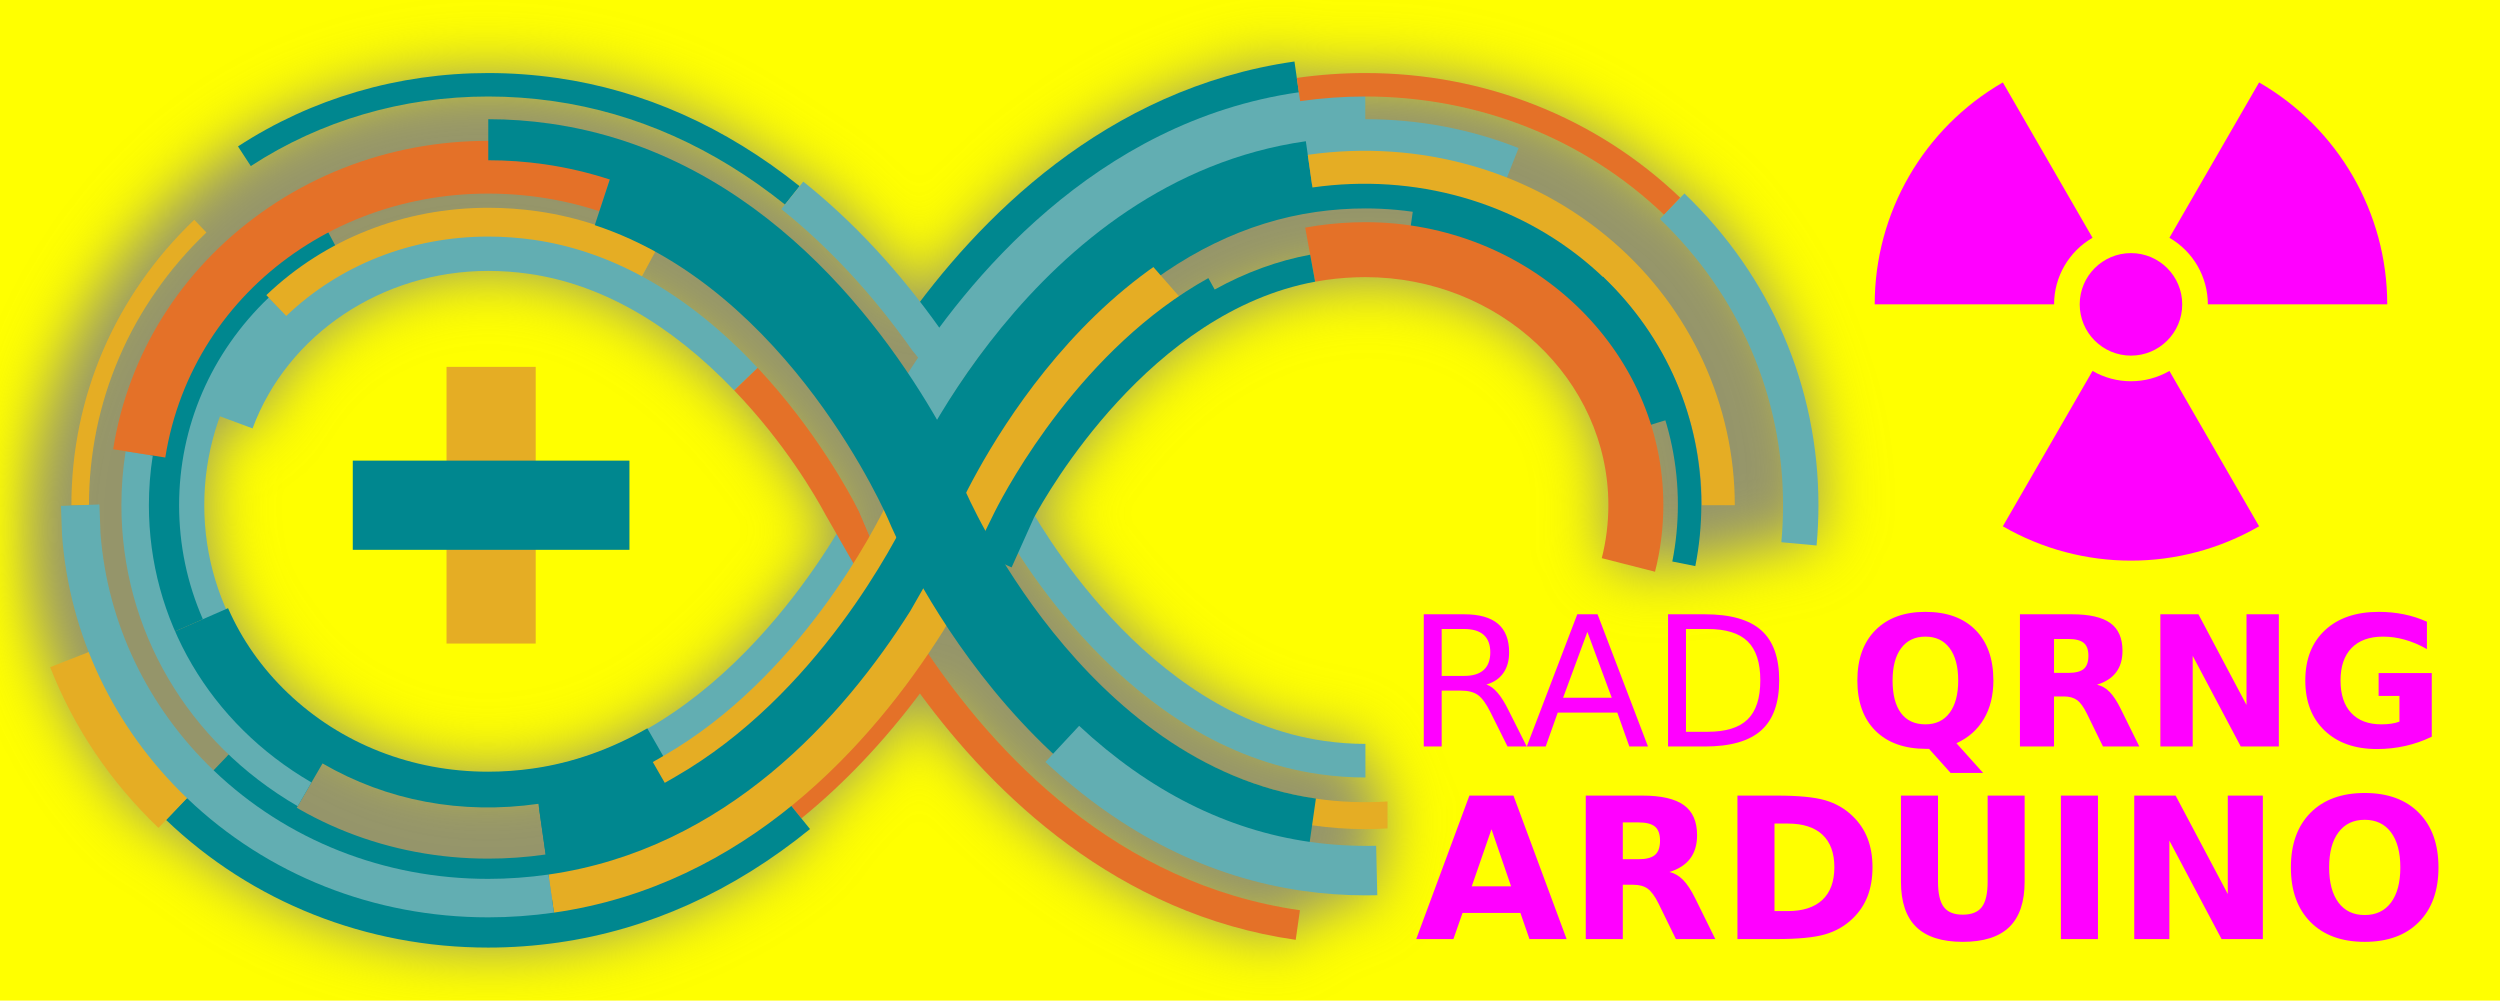
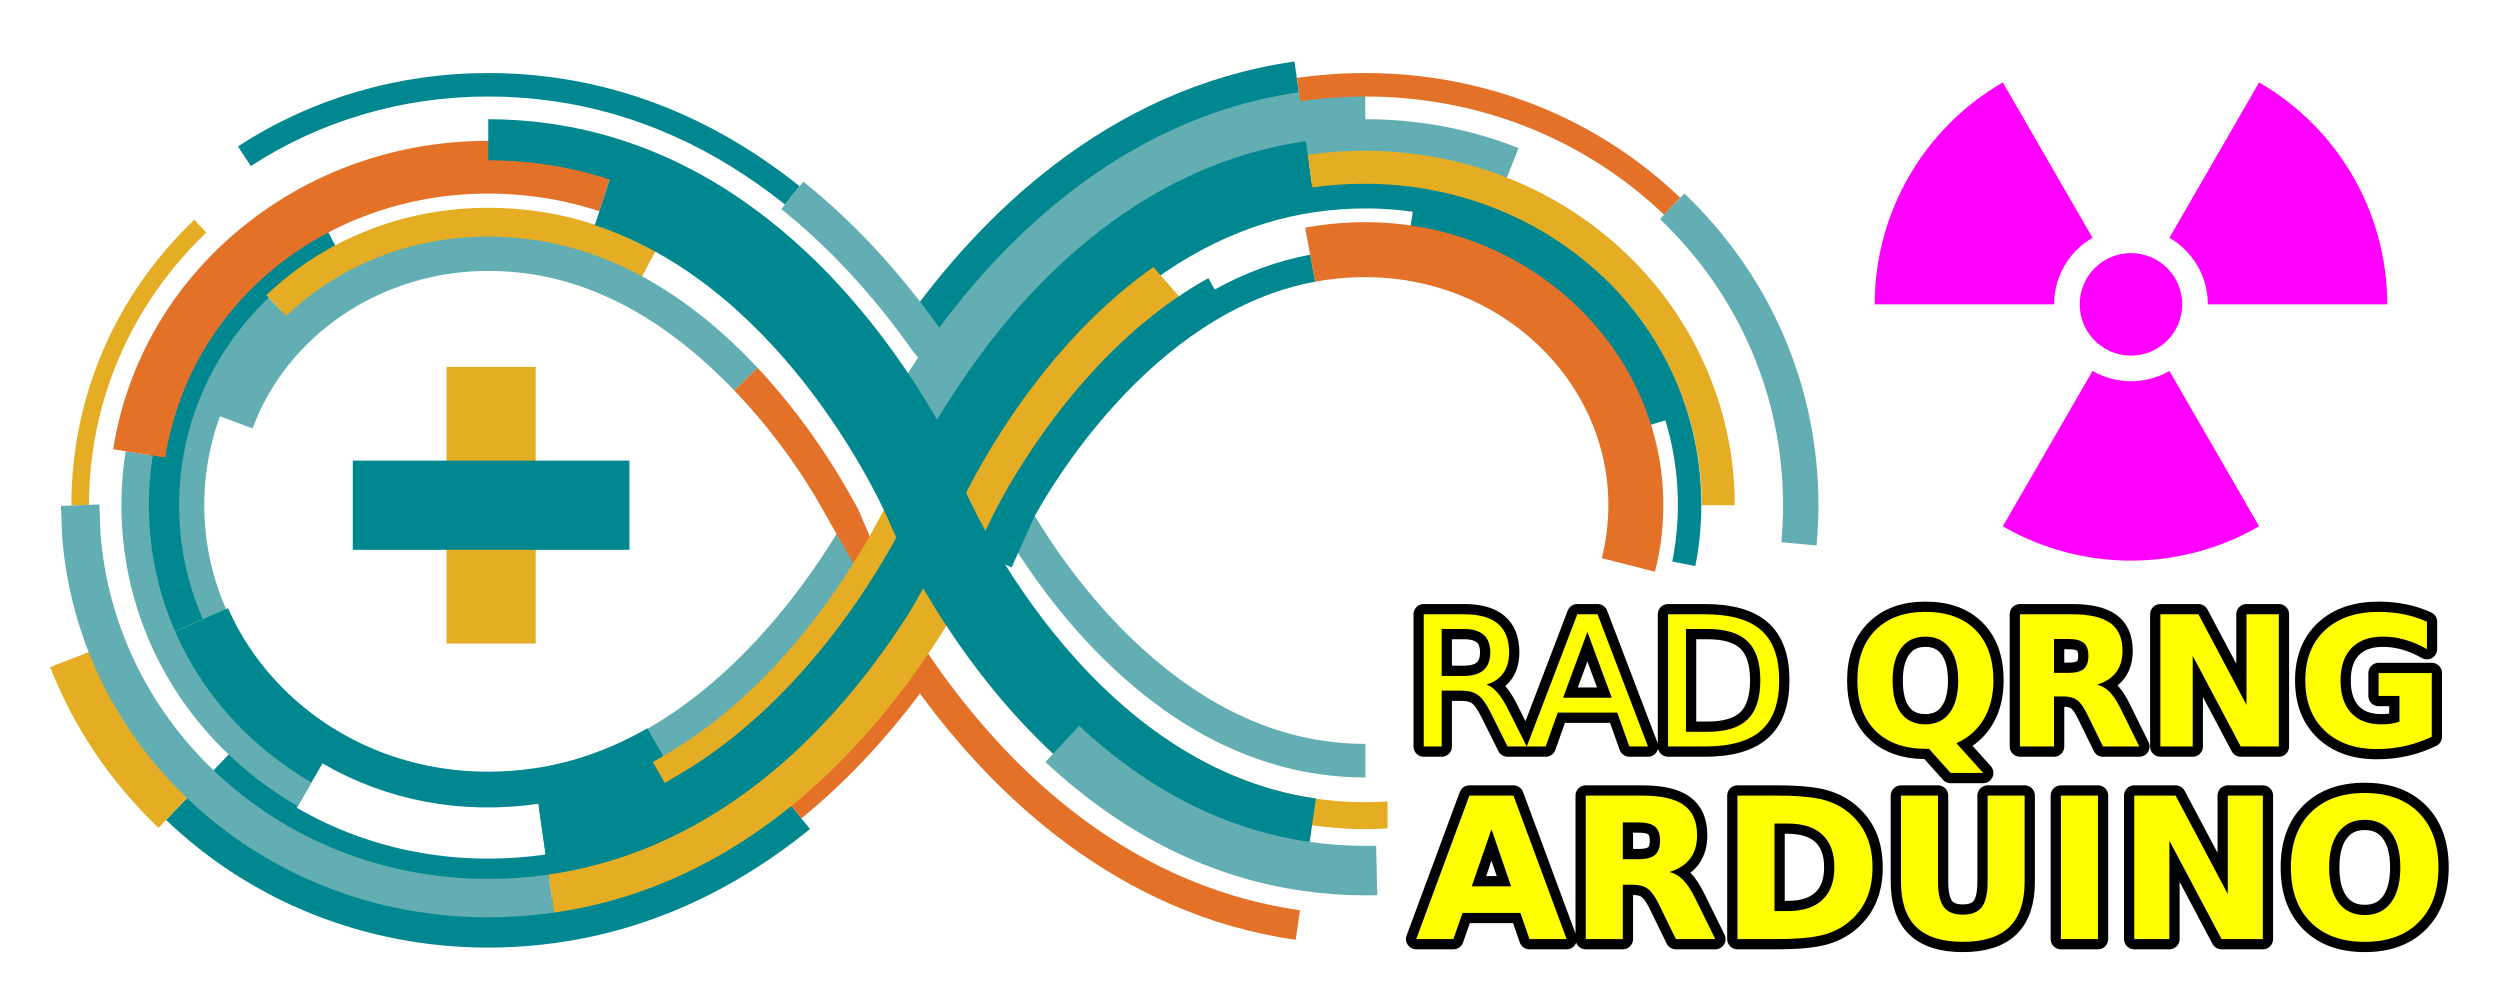
<svg xmlns="http://www.w3.org/2000/svg" xmlns:xlink="http://www.w3.org/1999/xlink" width="2438.822" height="976.096" viewBox="0 0 645.272 258.259" version="1.1" id="svg1" xml:space="preserve">
  <defs id="defs1">
-     <filter style="color-interpolation-filters:sRGB" id="filter48" x="-0.057" y="-0.115" width="1.114" height="1.23">
-       <feGaussianBlur stdDeviation="5.462" id="feGaussianBlur48" />
-     </filter>
-     <filter style="color-interpolation-filters:sRGB" id="filter49" x="-0.024" y="-0.049" width="1.048" height="1.097">
-       <feGaussianBlur stdDeviation="4.013" id="feGaussianBlur49" />
-     </filter>
-   </defs>
+ 		
+ 		
+ 		
+ 		
+ 		
+ 		
+ 		
+ 		
+ 		
+ 		
+ 		
+ 		
+ 		
+ 		
+ 		
+ 		
+ 		
+ 		
+ 		
+ 		
+ 		
+ 		
+ 		
+ 		
+ 		
+ 		
+ 		
+ 		
+ 		
+ 		
+ 		
+ 		
+ 		
+ 		
+ 		
+ 		
+ 		
+ 		
+ 	</defs>
  <g id="layer1" transform="translate(-275.0212,15.8739)">
-     <rect width="645.272" height="258.259" fill="#ffff00" id="rect1" x="275.021" y="-15.874" style="stroke-width:0.265" />
-     <g id="g48" transform="matrix(0.2645833,0,0,0.2645833,745.6677,-16.68964)" style="stroke:none;stroke-width:5;stroke-dasharray:none">
-       <g transform="translate(300,300)" fill="#ff00ff" id="g2" style="stroke:none;stroke-width:5;stroke-dasharray:none">
-         <circle r="50" id="circle1" cx="0" cy="0" style="stroke:none;stroke-width:5;stroke-dasharray:none" />
-         <path d="M 75,0 A 75,75 0 0 0 37.5,-64.952 L 125,-216.506 A 250,250 0 0 1 250,0 Z" id="bld" style="stroke:none;stroke-width:5;stroke-dasharray:none" />
-         <use xlink:href="#bld" transform="rotate(120)" id="use1" style="stroke:none;stroke-width:5;stroke-dasharray:none" />
-         <use xlink:href="#bld" transform="rotate(-120)" id="use2" style="stroke:none;stroke-width:5;stroke-dasharray:none" />
+     <rect width="645.272" height="258.259" fill="#ffff00" id="rect1" x="275.021" y="-15.874" style="display:none;stroke-width:0.265" />
+     <g id="g48" transform="matrix(0.2645833,0,0,0.2645833,745.6677,-16.68964)" style="stroke:none;stroke-width:10;stroke-dasharray:none;stroke-opacity:1">
+       <g transform="translate(300,300)" fill="#ff00ff" id="g2" style="stroke:none;stroke-width:10;stroke-dasharray:none;stroke-opacity:1">
+         <circle r="50" id="circle1" cx="0" cy="0" style="stroke:none;stroke-width:10;stroke-dasharray:none;stroke-opacity:1" />
+         <path d="M 75,0 A 75,75 0 0 0 37.5,-64.952 L 125,-216.506 A 250,250 0 0 1 250,0 Z" id="bld" style="stroke:none;stroke-width:10;stroke-dasharray:none;stroke-opacity:1" />
+         <use xlink:href="#bld" transform="rotate(120)" id="use1" style="stroke:none;stroke-width:10;stroke-dasharray:none;stroke-opacity:1" />
+         <use xlink:href="#bld" transform="rotate(-120)" id="use2" style="stroke:none;stroke-width:10;stroke-dasharray:none;stroke-opacity:1" />
      </g>
    </g>
  </g>
  <g id="layer5" transform="translate(-285.4375,7.681429)">
-     <g id="g72" style="display:inline;fill:#808080;stroke-width:0.229;fill-opacity:0.645;stroke:none;filter:url(#filter48)" transform="matrix(1.157493,0,0,1.157493,51.53369,-220.9889)">
-       <path id="path37" style="fill:#808080;fill-opacity:1;stroke:none;stroke-width:1.143;stroke-dasharray:none;stroke-linejoin:round;opacity:0.831;filter:url(#filter49)" d="m 490.729,197.998 c -39.165,5.592 -66.568,31.186 -83.49,53.559 -7.98,-10.335 -16.716,-19.32 -26.039,-26.773 l -0.816,1.022 c -1.327,-1.067 -2.69,-2.114 -4.088,-3.138 -14.517,-10.701 -30.216,-17.577 -46.775,-20.482 -4.776,-0.838 -12.568,-1.634 -18.556,-1.613 h -0.008 c -16.573,-0.118 -31.93,3.695 -46.775,11.127 -35.793,18.733 -55.3,57.226 -56.194,87.162 -0.194,6.484 -0.208,21.07 5.997,35.984 5.302,12.791 13.179,24.237 23.433,34.048 l 1.693,-1.77 c 19.174,18.351 44.677,28.459 71.816,28.463 h 4.5e-4 c 9.806,0.286 40.596,-1.105 71.775,-26.436 l -1.93,-2.377 c 0.029,-0.023 0.057,-0.046 0.085,-0.069 4.39,-3.481 8.468,-7.175 12.168,-11.143 4.958,-5.079 9.697,-10.636 14.186,-16.634 32.028,43.699 68.654,52.974 83.795,54.928 0.314,-2.201 0.628,-4.402 0.942,-6.603 l 17.249,-3.346 v -8.9e-4 h 4.5e-4 l -0.258,-11.026 h -4.4e-4 v -9e-4 l 2.54,-3.872 c 4.3e-4,-3e-5 9.1e-4,3e-5 10e-4,0 0,0 -0.001,-6.01 -0.001,-6.01 -1.638,-1.78 -3.3,-3.563 -4.929,-5.338 v -7.494 c -3.05,0 -6.143,-0.223 -9.199,-0.662 -34.436,-4.918 -57.155,-37.875 -64.518,-50.166 44.426,-81.232 127.893,-57.538 127.893,-2.404 -0.001,5.212 -0.865,9.466 -1.474,11.813 l 11.875,3.027 9e-4,-4.5e-4 3.853,-2.279 5.131,1.021 v -4.5e-4 l 19.182,-5.322 v 4.4e-4 c 2.62,0.243 5.239,0.485 7.859,0.729 h 4.4e-4 c 0.274,-2.955 0.411,-5.979 0.412,-8.988 0,-26.382 -10.615,-51.067 -29.887,-69.506 l -0.92,0.961 C 548.178,201.038 512.947,198.565 491.253,201.66 Z M 373.813,280.554 c 6.505,8.197 10.664,15.353 12.414,18.622 l 2.39,4.172 c -0.506,0.83 -1.052,1.706 -1.636,2.622 -13.758,21.337 -39.493,50.596 -77.087,50.388 -6.897,-0.103 -10.874,-1.02 -15.287,-2.128 -10.922,-2.889 -21.295,-8.62 -29.499,-16.536 -5.203,-5.234 -12.622,-17.6 -12.622,-17.6 -3.159,-7.178 -4.856,-15.01 -4.859,-23.141 7e-5,-0.014 -7e-5,-0.028 0,-0.042 0.003,-6.799 1.184,-13.468 3.474,-19.756 0.005,-0.012 0.01,-0.024 0.015,-0.037 l 7.282,2.697 c 9.738,-26.292 35.938,-35.123 52.559,-35.123 29.606,0.353 51.611,21.823 62.855,35.862 z" />
-     </g>
+     <path id="path37" style="display:none;fill:#ffff00;fill-opacity:1;stroke:#ffff00;stroke-width:13.229;stroke-linecap:round;stroke-linejoin:round;stroke-dasharray:none;stroke-opacity:1" d="M 619.548,8.193 C 574.216,14.665 542.497,44.29 522.909,70.186 513.672,58.223 503.56,47.823 492.769,39.196 l -0.944,1.183 C 490.289,39.144 488.711,37.932 487.093,36.747 470.289,24.361 452.119,16.402 432.952,13.039 427.423,12.069 418.405,11.148 411.473,11.172 h -0.009 c -19.183,-0.137 -36.958,4.277 -54.141,12.879 -41.43,21.683 -64.01,66.238 -65.045,100.889 -0.224,7.505 -0.241,24.389 6.942,41.651 6.138,14.806 15.255,28.054 27.123,39.41 l 1.96,-2.048 c 22.194,21.241 51.714,32.941 83.127,32.946 h 5.2e-4 c 11.35,0.332 46.99,-1.279 83.079,-30.599 l -2.233,-2.751 c 0.033,-0.027 0.066,-0.053 0.099,-0.08 5.081,-4.029 9.801,-8.304 14.084,-12.897 5.739,-5.879 11.224,-12.312 16.421,-19.254 37.072,50.581 79.467,61.317 96.992,63.579 0.363,-2.548 0.727,-5.095 1.09,-7.642 L 640.928,223.381 v -0.001 h 5.3e-4 l -0.299,-12.762 h -5.1e-4 v -10e-4 l 2.94,-4.482 c 5e-4,-4e-5 10e-4,3e-5 10e-4,0 0,0 -10e-4,-6.956 -10e-4,-6.956 -1.896,-2.061 -3.819,-4.124 -5.705,-6.178 v -8.674 c -3.53,0 -7.111,-0.258 -10.648,-0.766 -39.859,-5.692 -66.157,-43.839 -74.679,-58.067 51.423,-94.025 148.035,-66.599 148.035,-2.783 -10e-4,6.033 -1.002,10.957 -1.706,13.674 l 13.745,3.504 10e-4,-5.2e-4 4.46,-2.638 5.939,1.181 v -5.3e-4 l 22.203,-6.16 v 5.1e-4 c 3.032,0.282 6.065,0.561 9.097,0.843 h 5.1e-4 c 0.317,-3.42 0.476,-6.921 0.477,-10.404 0,-30.537 -12.287,-59.109 -34.594,-80.452 l -1.065,1.112 C 686.046,11.711 645.266,8.848 620.156,12.431 Z M 484.219,103.75 c 7.53,9.488 12.343,17.771 14.369,21.555 l 2.767,4.829 c -0.586,0.961 -1.217,1.975 -1.893,3.034 -15.925,24.698 -45.713,58.565 -89.228,58.324 -7.983,-0.119 -12.587,-1.181 -17.695,-2.463 -12.642,-3.344 -24.648,-9.978 -34.145,-19.14 -6.022,-6.059 -14.609,-20.371 -14.609,-20.371 -3.656,-8.309 -5.621,-17.374 -5.624,-26.786 8e-5,-0.016 -8e-5,-0.032 0,-0.048 0.003,-7.87 1.37,-15.589 4.021,-22.868 0.006,-0.014 0.012,-0.028 0.017,-0.042 l 8.429,3.121 c 11.271,-30.433 41.598,-40.654 60.837,-40.654 34.269,0.408 59.739,25.26 72.755,41.51 z" />
    <g id="g36" style="display:inline;stroke-width:0.229" transform="matrix(1.157493,0,0,1.157493,51.53369,-220.9889)">
      <path fill="#62aeb2" d="m 345.23,245.898 0.872,-1.612 c -8.086,-4.307 -16.404,-7.133 -24.769,-8.328 -3.465,-0.491 -6.956,-0.74 -10.377,-0.74 -27.598,0 -52.288,16.601 -61.44,41.308 l 8.883,3.289 c 7.781,-21.009 28.903,-35.124 52.558,-35.124 2.978,0 6.021,0.217 9.042,0.646 16.037,2.291 31.447,11.039 45.803,26 l 5.229,-5.019 c -7.064,-7.549 -15.685,-14.948 -25.801,-20.42 z" id="path1" style="stroke-width:0.229" />
      <path fill="#62aeb2" d="m 280.472,356.516 c -23.789,-11.059 -39.16,-34.446 -39.16,-59.582 0,-12.716 3.727,-25.022 10.776,-35.588 2.682,-4.024 5.851,-7.796 9.416,-11.21 l 4.367,4.562 c -3.233,3.094 -6.103,6.509 -8.53,10.15 -6.355,9.526 -9.715,20.62 -9.715,32.085 0,23.038 13.605,43.675 35.508,53.855 z" id="path2" style="stroke-width:0.229" />
      <path fill="#62aeb2" d="m 396.354,304.689 -2.738,-6.389 c -0.25,-0.493 -0.595,-1.154 -1.013,-1.933 -4.795,9.08 -30.021,53.416 -71.498,59.339 -3.387,0.484 -6.88,1.592 -10.183,1.592 -9.66,-0.004 -18.926,-2.037 -27.538,-6.044 l -3.162,5.795 c 9.61,4.471 19.938,6.739 30.705,6.743 3.651,0 7.397,-0.271 11.134,-0.805 40.02,-5.716 65.279,-42.317 74.582,-58.423 z" id="path3" style="stroke-width:0.229" />
      <path fill="#e47128" d="m 405.128,335.549 c -8.114,11.026 -17.068,20.572 -26.674,28.371 l 2.318,2.854 c 9.499,-7.713 18.374,-17.07 26.441,-27.847 16.509,22.525 43.977,49.245 83.794,54.929 l 0.943,-6.603 c -40.696,-5.811 -67.953,-34.586 -84.16,-59.075 -0.763,-1.156 -2.662,7.371 -2.662,7.371 z" id="path4" style="stroke-width:0.229" />
      <path fill="#e5ad24" d="m 511.482,362.999 c -5.256,0.344 -10.605,0.145 -15.971,-0.622 -12.228,-1.748 -24.078,-6.63 -35.223,-14.511 l -3.465,4.898 c 11.929,8.436 24.659,13.668 37.838,15.552 3.966,0.567 7.967,0.854 11.891,0.854 1.651,0 3.293,-0.063 4.93,-0.163 z" id="path5" style="stroke-width:0.229" />
      <path fill="#e47128" d="m 399.523,303.331 -3.17,1.358 -2.738,-6.389 c -2.051,-4.038 -9.736,-18.259 -22.584,-31.983 l -5.229,5.019 c 11.268,11.742 18.037,23.381 20.425,27.84 l 9.612,16.774 8.217,-4.711 z" id="path6" style="stroke-width:0.229" />
      <path fill="#62aeb2" d="m 506.553,357.661 c -3.405,0 -6.858,-0.248 -10.263,-0.738 -42.807,-6.113 -67.851,-49.576 -72.437,-58.228 l 6.623,-3.51 c 2.628,4.957 26.83,48.599 66.878,54.318 3.056,0.439 6.148,0.663 9.198,0.663 v 7.495 z" id="path7" style="stroke-width:0.229" />
      <path fill="#00878f" d="m 566.199,280.234 c -2.853,-9.264 -8.175,-17.812 -15.393,-24.721 -9.459,-9.048 -21.471,-14.832 -34.738,-16.726 l 1.213,-8.492 c 15.051,2.147 28.694,8.725 39.456,19.02 8.272,7.918 14.379,17.736 17.661,28.394 z" id="path8" style="stroke-width:0.229" />
      <path fill="#00878f" d="m 451.607,252.945 -4.043,-4.604 c 14.56,-12.787 30.402,-20.478 47.089,-22.858 3.94,-0.563 7.934,-0.849 11.867,-0.849 20.32,0 39.357,7.507 53.604,21.139 l -4.236,4.428 c -13.101,-12.535 -30.633,-19.439 -49.367,-19.439 -3.645,0 -7.346,0.266 -11.001,0.788 -15.489,2.209 -30.263,9.408 -43.913,21.395 z" id="path9" style="stroke-width:0.229" />
      <path fill="#e5ad24" d="m 420.48,312.622 -21.253,-10.11 5.055,-10.627 c 3.283,-6.899 15.691,-30.904 37.54,-50.085 l 8.844,-7.764 15.527,17.688 -8.844,7.764 c -18.944,16.63 -29.825,38.328 -31.813,42.509 z" id="path10" style="stroke-width:0.229" />
      <path fill="#00878f" d="m 240.581,325.311 c -3.925,-8.957 -5.915,-18.505 -5.915,-28.377 0,-19.555 7.901,-37.88 22.248,-51.602 5.012,-4.794 10.668,-8.883 16.812,-12.153 l 3.455,6.49 c -5.55,2.955 -10.659,6.647 -15.186,10.978 -12.882,12.32 -19.977,28.759 -19.977,46.287 0,8.851 1.782,17.404 5.296,25.426 z" id="path11" style="stroke-width:0.229" />
      <path fill="#e5ad24" d="m 265.907,254.738 -4.439,-4.643 c 13.137,-12.562 30.713,-19.48 49.489,-19.48 3.66,0 7.372,0.265 11.032,0.787 8.964,1.281 17.812,4.258 26.297,8.846 l -3.055,5.65 c -7.816,-4.226 -15.941,-6.963 -24.151,-8.137 -3.359,-0.479 -6.766,-0.723 -10.123,-0.723 -17.114,10e-4 -33.113,6.287 -45.05,17.7 z" id="path12" style="stroke-width:0.229" />
      <path fill="#e5ad24" d="m 221.919,296.934 h -3.922 c 0,-24.146 9.729,-46.749 27.395,-63.645 l 2.711,2.834 c -16.885,16.149 -26.184,37.745 -26.184,60.811 z" id="path13" style="stroke-width:0.229" />
      <path fill="#00878f" d="m 377.118,229.892 c -15.847,-12.668 -33.217,-20.424 -51.628,-23.053 -4.822,-0.688 -9.712,-1.036 -14.533,-1.036 -19.073,0 -37.384,5.363 -52.953,15.511 l -2.855,-4.381 c 16.42,-10.703 35.719,-16.36 55.809,-16.36 5.067,0 10.206,0.366 15.272,1.089 19.349,2.763 37.568,10.887 54.154,24.145 z" id="path14" style="stroke-width:0.229" />
      <path fill="#00878f" d="m 413.901,263.84 -10.318,-7.281 c 16.506,-23.396 45.024,-52.546 87.146,-58.56 l 1.785,12.502 c -37.663,5.378 -63.538,31.974 -78.613,53.339 z" id="path15" style="stroke-width:0.229" />
      <path fill="#62aeb2" d="m 425.715,265.347 -7.301,-5.52 c 14.446,-19.11 39.062,-42.947 74.293,-47.974 4.582,-0.655 9.23,-0.987 13.813,-0.987 11.874,0 23.376,2.166 34.187,6.438 l -3.363,8.512 c -9.735,-3.847 -20.105,-5.797 -30.823,-5.797 -4.151,0 -8.363,0.302 -12.52,0.896 -32.146,4.586 -54.877,26.693 -68.286,44.432 z" id="path16" style="stroke-width:0.229" />
      <path fill="#62aeb2" d="m 410.996,280.249 -10.215,-4.158 3.037,-7.463 0.262,-0.413 c 13.188,-20.874 42.108,-56.862 87.627,-63.356 4.915,-0.702 9.899,-1.058 14.813,-1.058 v 11.029 c -4.394,0 -8.854,0.319 -13.254,0.947 -38.844,5.542 -64.693,34.458 -79.603,57.918 z" id="path17" style="stroke-width:0.229" />
      <path fill="#62aeb2" d="m 410.822,268.945 -5.285,-6.484 c -8.783,-12.447 -18.619,-23.062 -29.235,-31.549 l 4.898,-6.128 c 11.16,8.922 21.479,20.038 30.667,33.04 l 5.031,6.158 z" id="path18" style="stroke-width:0.229" />
      <path fill="#e47128" d="m 573.146,232.169 c -17.769,-17.003 -41.43,-26.366 -66.625,-26.366 -4.817,0 -9.706,0.349 -14.53,1.036 l -0.738,-5.178 c 5.067,-0.723 10.205,-1.089 15.269,-1.089 26.549,0 51.494,9.879 70.24,27.817 z" id="path19" style="stroke-width:0.229" />
      <path fill="#00878f" d="m 324.215,378.084 -1.906,-13.346 c 53.362,-7.618 79.951,-69.773 80.213,-70.4 1.182,-2.841 29.705,-69.851 90.745,-78.562 l 1.904,13.346 c -53.525,7.638 -79.944,69.772 -80.205,70.399 -1.186,2.85 -29.727,69.85 -90.751,78.563 z" id="path20" style="stroke-width:0.229" />
      <path fill="#00878f" d="m 268.146,364.592 5.853,-10.072 c 14.362,8.344 31.006,11.457 48.135,9.006 l 1.65,11.526 c 11.158,-1.593 22.06,-5.413 32.401,-11.353 l -9.766,-17.004 c -8.176,4.696 -16.726,7.706 -25.413,8.946 -3.368,0.481 -6.759,0.725 -10.084,0.725 -16.981,-10e-4 -32.855,-6.243 -44.698,-17.576 -5.736,-5.49 -10.21,-11.846 -13.295,-18.889 l -16.833,7.373 c 4.019,9.171 9.881,17.582 17.419,24.796 l -0.848,0.886 c 4.715,4.512 9.913,8.398 15.479,11.636 z" id="path21" style="stroke-width:0.229" />
      <path fill="#00878f" d="m 310.927,381.103 c -23.386,-0.001 -45.333,-8.682 -61.805,-24.441 l 3.701,-3.868 c 15.471,14.803 36.104,22.955 58.098,22.956 4.24,0 8.554,-0.31 12.827,-0.921 44.007,-6.285 70.607,-43.525 82.582,-65.257 l 3.037,-7.188 4.932,2.084 -3.211,7.564 c -12.424,22.588 -40.193,61.472 -86.582,68.096 -4.524,0.646 -9.092,0.975 -13.579,0.975 z" id="path22" style="stroke-width:0.229" />
      <path fill="#00878f" d="m 310.927,395.585 c -27.139,-0.004 -52.641,-10.112 -71.815,-28.463 l 6.779,-7.084 c 17.341,16.597 40.436,25.738 65.031,25.742 4.719,0 9.51,-0.344 14.243,-1.022 18.344,-2.621 35.622,-10.432 51.357,-23.216 l 6.182,7.609 c -17.134,13.92 -36.025,22.437 -56.15,25.312 -5.191,0.744 -10.449,1.122 -15.627,1.122 z" id="path23" style="stroke-width:0.229" />
      <path fill="#e5ad24" d="m 325.601,387.789 -1.213,-8.492 c 39.533,-5.645 65.689,-35.059 80.683,-58.772 0.459,-0.796 4.496,-7.801 6.042,-10.741 l 7.594,3.992 c -1.712,3.255 -6.065,10.794 -6.25,11.113 l -0.087,0.146 c -15.953,25.253 -43.955,56.641 -86.769,62.754 z" id="path24" style="stroke-width:0.229" />
      <path fill="#62aeb2" d="m 268.458,364.057 c -24.613,-14.292 -39.307,-39.385 -39.307,-67.123 0,-4.036 0.317,-8.083 0.944,-12.027 l 6.051,0.961 c -0.575,3.628 -0.868,7.351 -0.868,11.066 0,25.529 13.554,48.642 36.256,61.824 z" id="path25" style="stroke-width:0.229" />
      <path fill="#e47128" d="m 238.933,286.309 -11.623,-1.844 c 3.364,-21.195 15.08,-39.924 32.991,-52.735 18.191,-13.013 40.842,-18.38 63.796,-15.105 5.169,0.739 10.318,1.945 15.307,3.584 l -3.674,11.18 c -4.335,-1.424 -8.809,-2.472 -13.297,-3.114 -40.727,-5.797 -77.413,19.682 -83.5,58.034 z" id="path26" style="stroke-width:0.229" />
      <path fill="#e5ad24" d="M 237.418,368.893 C 226.687,358.626 218.56,346.567 213.262,333.05 l 13.691,-5.367 c 4.514,11.515 11.455,21.805 20.631,30.584 z" id="path27" style="stroke-width:0.229" />
      <path fill="#62aeb2" d="m 310.927,388.842 c -25.394,-0.003 -49.241,-9.446 -67.157,-26.591 -16.307,-15.605 -26.196,-36.384 -27.847,-58.507 l -0.009,-0.159 -0.242,-6.491 8.572,-0.32 0.239,6.41 c 1.51,19.978 10.464,38.75 25.218,52.87 16.312,15.609 38.054,24.207 61.221,24.21 4.453,0 8.982,-0.325 13.465,-0.967 l 1.215,8.492 c -4.884,0.698 -9.822,1.053 -14.675,1.053 z" id="path28" style="stroke-width:0.229" />
      <path fill="#e5ad24" d="m 350.312,358.852 -2.665,-4.644 2.321,-1.332 c 30.274,-17.379 47.186,-50.602 50.269,-57.085 l 1.149,-2.417 4.834,2.299 -1.149,2.417 c -3.202,6.735 -20.781,41.258 -52.437,59.429 z" id="path29" style="stroke-width:0.229" />
      <path fill="#00878f" d="m 417.194,293.418 c -0.268,-0.643 -2.177,-5.146 -5.808,-11.729 l 1.363,-0.751 c -12.627,-22.914 -40.847,-62.358 -87.973,-69.085 -4.584,-0.655 -9.234,-0.987 -13.82,-0.987 v 9.152 c 4.154,0 8.368,0.302 12.526,0.896 5.095,0.728 9.944,1.895 14.571,3.399 l -3.348,10.179 c 43.5,14.308 65.375,65.454 65.586,65.956 1.206,2.899 30.249,71.119 92.633,80.023 l 2.586,-18.121 c -51.977,-7.419 -78.062,-68.328 -78.316,-68.932 z" id="path30" style="stroke-width:0.229" />
      <path fill="#e5ad24" d="m 588.917,296.934 h -7.354 c 0,-20.25 -8.935,-39.615 -24.514,-53.13 -16.736,-14.519 -39.445,-20.973 -62.312,-17.715 L 493.7,218.81 c 24.973,-3.564 49.821,3.523 68.168,19.439 17.19,14.912 27.049,36.302 27.049,58.685 z" id="path31" style="stroke-width:0.229" />
      <path fill="#62aeb2" d="m 607.156,305.922 -7.859,-0.729 c 0.251,-2.714 0.379,-5.492 0.379,-8.26 0,-24.208 -9.749,-46.866 -27.451,-63.803 l 5.457,-5.703 c 19.272,18.439 29.887,43.124 29.887,69.506 -10e-4,3.009 -0.139,6.034 -0.413,8.989 z" id="path32" style="stroke-width:0.229" />
      <path fill="#00878f" d="m 580.115,310.515 -5.131,-1.02 c 0.824,-4.148 1.242,-8.411 1.242,-12.669 0,-17.818 -7.21,-34.53 -20.301,-47.057 l 3.615,-3.779 c 14.133,13.523 21.916,31.577 21.916,50.836 10e-4,4.6 -0.451,9.205 -1.341,13.689 z" id="path33" style="stroke-width:0.229" />
      <path fill="#e47128" d="m 571.13,311.774 -11.875,-3.027 c 0.978,-3.834 1.473,-7.809 1.474,-11.814 0,-28.039 -24.317,-50.851 -54.208,-50.851 -2.91,0 -5.886,0.213 -8.845,0.632 -0.783,0.112 -1.564,0.241 -2.342,0.384 l -2.211,-12.055 c 0.938,-0.172 1.877,-0.326 2.827,-0.462 3.532,-0.501 7.087,-0.755 10.57,-0.755 36.648,0 66.464,28.311 66.464,63.107 -0.001,5.027 -0.625,10.019 -1.854,14.841 z" id="path34" style="stroke-width:0.229" />
      <path fill="#00878f" d="m 472.94,248.847 -1.413,-2.549 c -28.136,15.598 -44.606,46.13 -47.623,52.093 l -2.979,6.064 -3.151,-1.549 -1.299,2.885 11.18,5.02 5.012,-11.162 c 2.948,-5.463 25.839,-45.765 62.673,-52.552 l -1.108,-6.016 c -7.232,1.336 -14.381,3.938 -21.292,7.766 z" id="path35" style="stroke-width:0.229" />
      <path fill="#62aeb2" d="m 506.553,383.94 c -4.619,0 -9.324,-0.338 -13.984,-1.004 -20.805,-2.971 -40.108,-12.638 -57.375,-28.731 l 7.52,-8.068 c 15.586,14.527 32.885,23.235 51.415,25.882 4.951,0.706 9.925,0.976 14.812,0.861 l 0.258,11.027 c -0.883,0.021 -1.763,0.033 -2.646,0.033 z" id="path36" style="stroke-width:0.229" />
    </g>
    <g id="g14" style="display:inline;stroke-width:0.229" transform="matrix(1.157493,0,0,1.157493,51.53369,-220.9889)">
      <rect x="301.648" y="266.091" fill="#e5ad24" width="19.887" height="61.699" id="rect31" style="stroke-width:0.229" />
      <rect x="280.743" y="286.998" fill="#00878f" width="61.695" height="19.89" id="rect32" style="stroke-width:0.229" />
    </g>
-     <text xml:space="preserve" style="font-size:46.814px;line-height:0.9;font-family:'Bitstream Vera Sans Mono';-inkscape-font-specification:'Bitstream Vera Sans Mono, Normal';letter-spacing:0.199px;word-spacing:1.533px;writing-mode:lr-tb;direction:ltr;fill:#ff00ff;fill-opacity:1;stroke-width:10.583;stroke-linecap:round;stroke-linejoin:round;stroke-dashoffset:10.667;paint-order:stroke fill markers" x="648.327" y="184.997" id="text11">
-       <tspan style="font-style:normal;font-variant:normal;font-weight:normal;font-stretch:normal;line-height:0.9;font-family:'Bitstream Vera Sans';-inkscape-font-specification:'Bitstream Vera Sans';fill:#ff00ff;fill-opacity:1;stroke-width:10.583" x="648.327" y="184.997" id="tspan39">RAD <tspan style="font-style:normal;font-variant:normal;font-weight:bold;font-stretch:normal;font-family:'Bitstream Vera Sans';-inkscape-font-specification:'Bitstream Vera Sans Bold';stroke-width:10.583" id="tspan42">QRNG</tspan>
+     <text xml:space="preserve" style="font-size:46.814px;line-height:0.9;font-family:'Bitstream Vera Sans Mono';-inkscape-font-specification:'Bitstream Vera Sans Mono, Normal';letter-spacing:0.199px;word-spacing:1.533px;writing-mode:lr-tb;direction:ltr;fill:#ffff00;fill-opacity:1;stroke-width:5.292;stroke-linecap:round;stroke-linejoin:round;stroke-dashoffset:10.667;paint-order:stroke fill markers;stroke:#000000;stroke-opacity:1;stroke-dasharray:none" x="648.327" y="184.997" id="text11">
+       <tspan style="font-style:normal;font-variant:normal;font-weight:normal;font-stretch:normal;line-height:0.9;font-family:'Bitstream Vera Sans';-inkscape-font-specification:'Bitstream Vera Sans';fill:#ffff00;fill-opacity:1;stroke-width:5.292;stroke:#000000;stroke-opacity:1;stroke-dasharray:none" x="648.327" y="184.997" id="tspan39">RAD <tspan style="font-style:normal;font-variant:normal;font-weight:bold;font-stretch:normal;font-family:'Bitstream Vera Sans';-inkscape-font-specification:'Bitstream Vera Sans Bold';stroke-width:5.292;stroke:#000000;stroke-opacity:1;stroke-dasharray:none;fill:#ffff00;fill-opacity:1" id="tspan42">QRNG</tspan>
      </tspan>
    </text>
-     <text xml:space="preserve" style="font-style:normal;font-variant:normal;font-weight:bold;font-stretch:normal;font-size:50.8px;line-height:0.9;font-family:'Bitstream Vera Sans';-inkscape-font-specification:'Bitstream Vera Sans Bold';letter-spacing:0.034px;word-spacing:0.265px;writing-mode:lr-tb;direction:ltr;fill:#ff00ff;fill-opacity:1;stroke-width:10.583;stroke-linecap:round;stroke-linejoin:round;stroke-dashoffset:10.667;paint-order:stroke fill markers" x="650.731" y="234.702" id="text41">
-       <tspan id="tspan41" style="font-size:50.8px;stroke-width:10.583" x="650.731" y="234.702">ARDUINO</tspan>
+     <text xml:space="preserve" style="font-style:normal;font-variant:normal;font-weight:bold;font-stretch:normal;font-size:50.8px;line-height:0.9;font-family:'Bitstream Vera Sans';-inkscape-font-specification:'Bitstream Vera Sans Bold';letter-spacing:0.034px;word-spacing:0.265px;writing-mode:lr-tb;direction:ltr;fill:#ffff00;fill-opacity:1;stroke-width:5.292;stroke-linecap:round;stroke-linejoin:round;stroke-dashoffset:10.667;paint-order:stroke fill markers;stroke:#000000;stroke-opacity:1;stroke-dasharray:none" x="650.731" y="234.702" id="text41">
+       <tspan id="tspan41" style="font-size:50.8px;stroke-width:5.292;stroke:#000000;stroke-opacity:1;stroke-dasharray:none;fill:#ffff00;fill-opacity:1" x="650.731" y="234.702">ARDUINO</tspan>
    </text>
  </g>
</svg>
